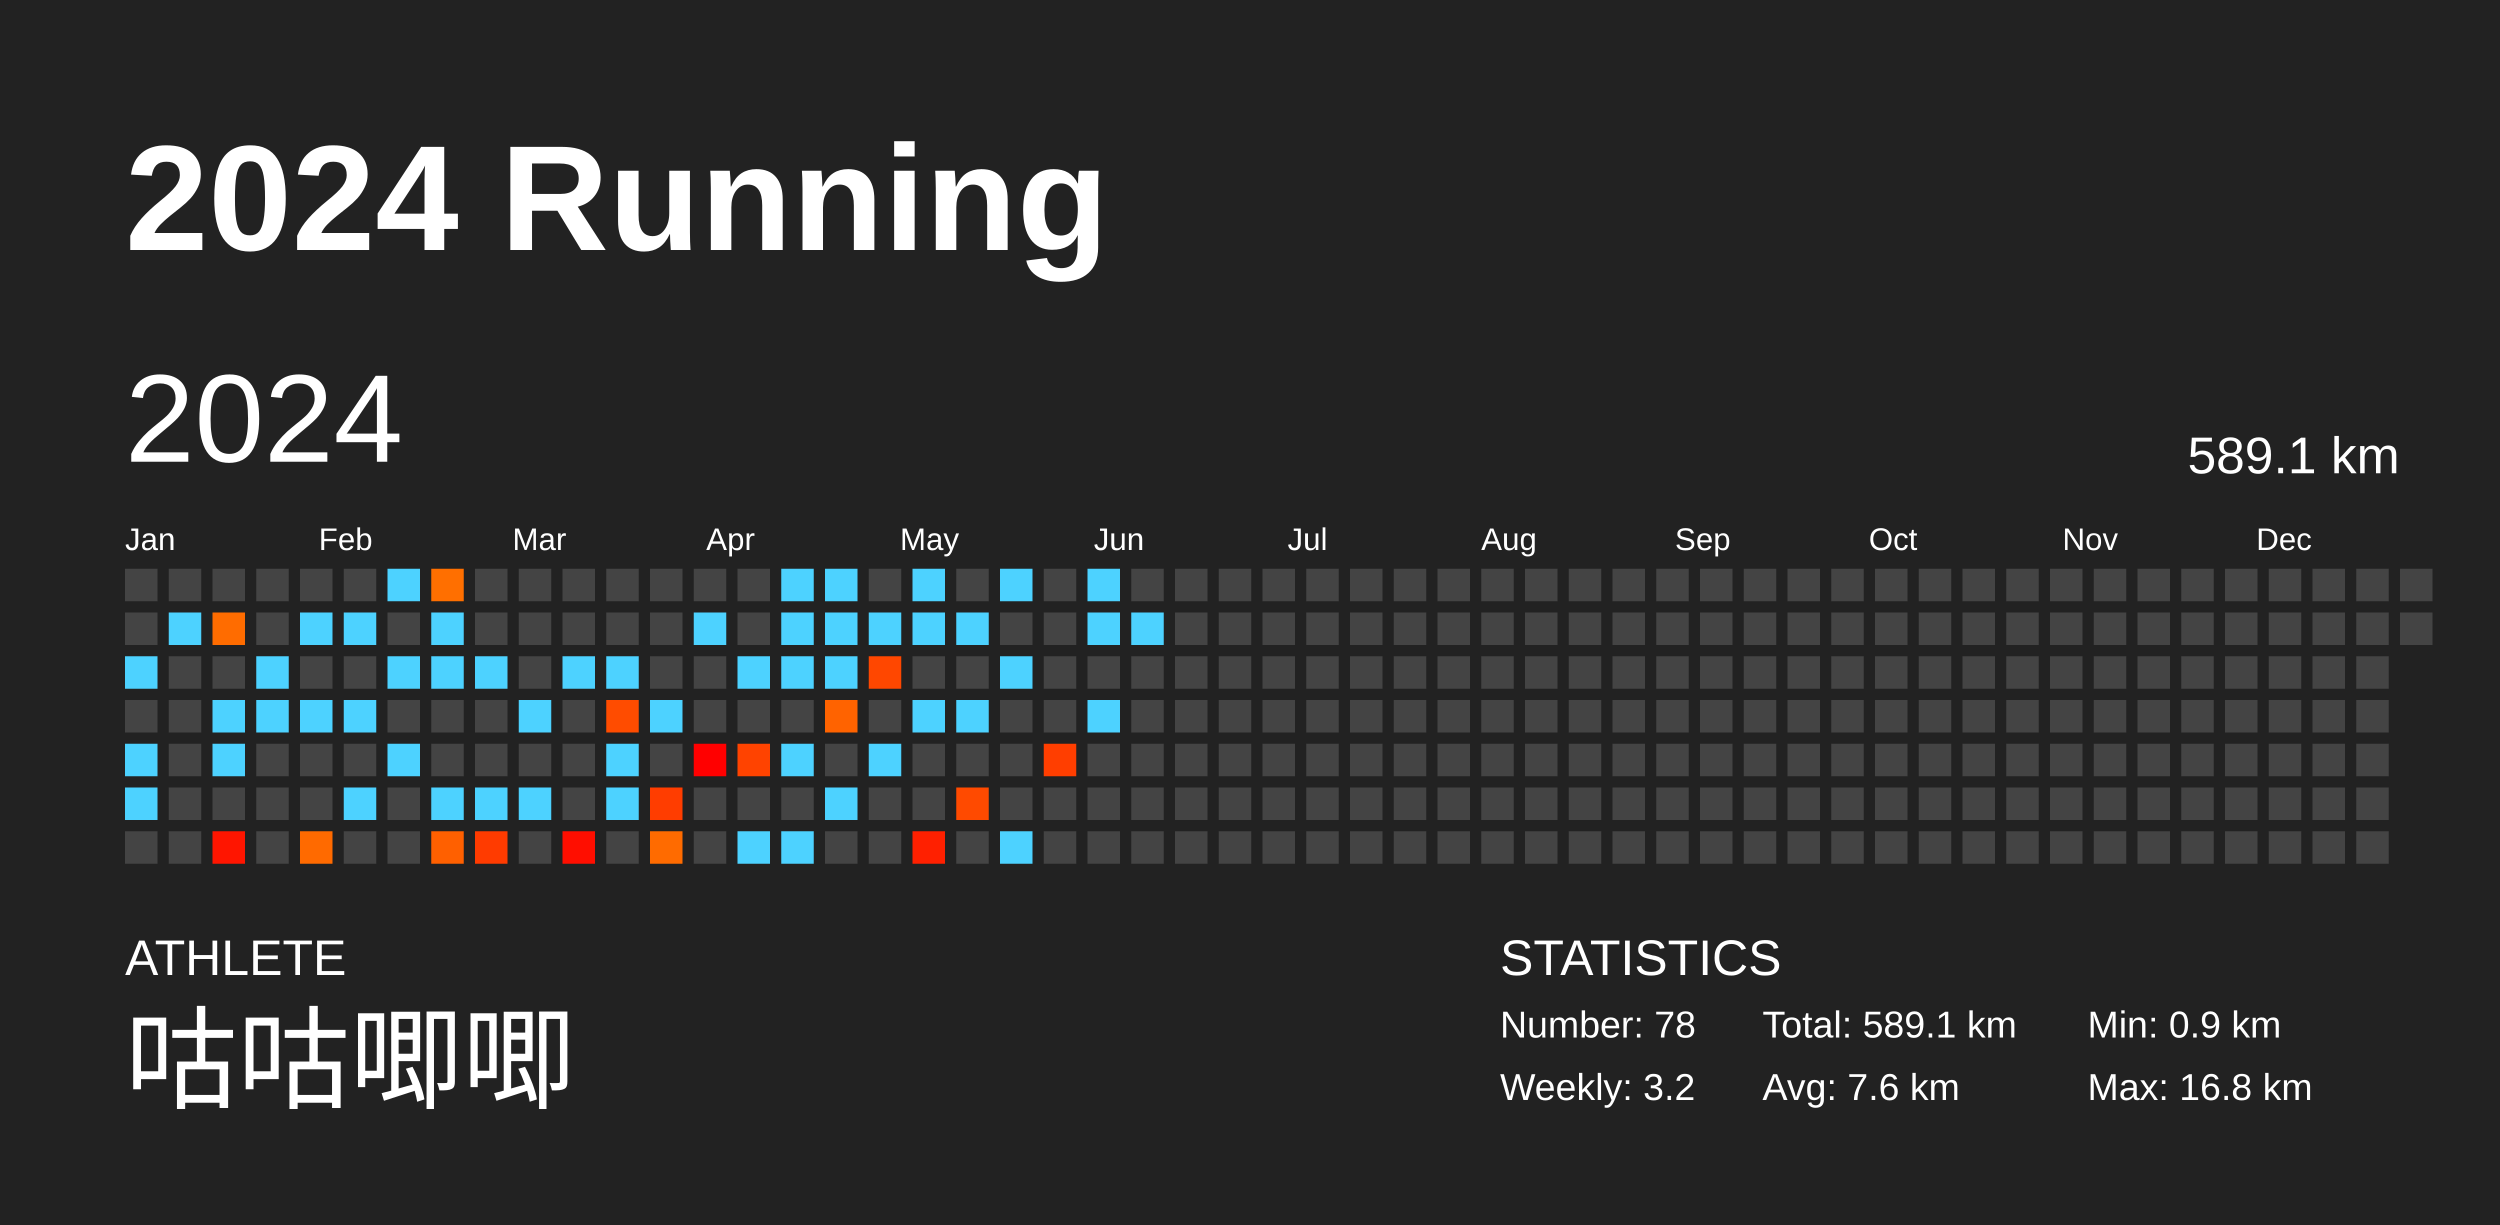
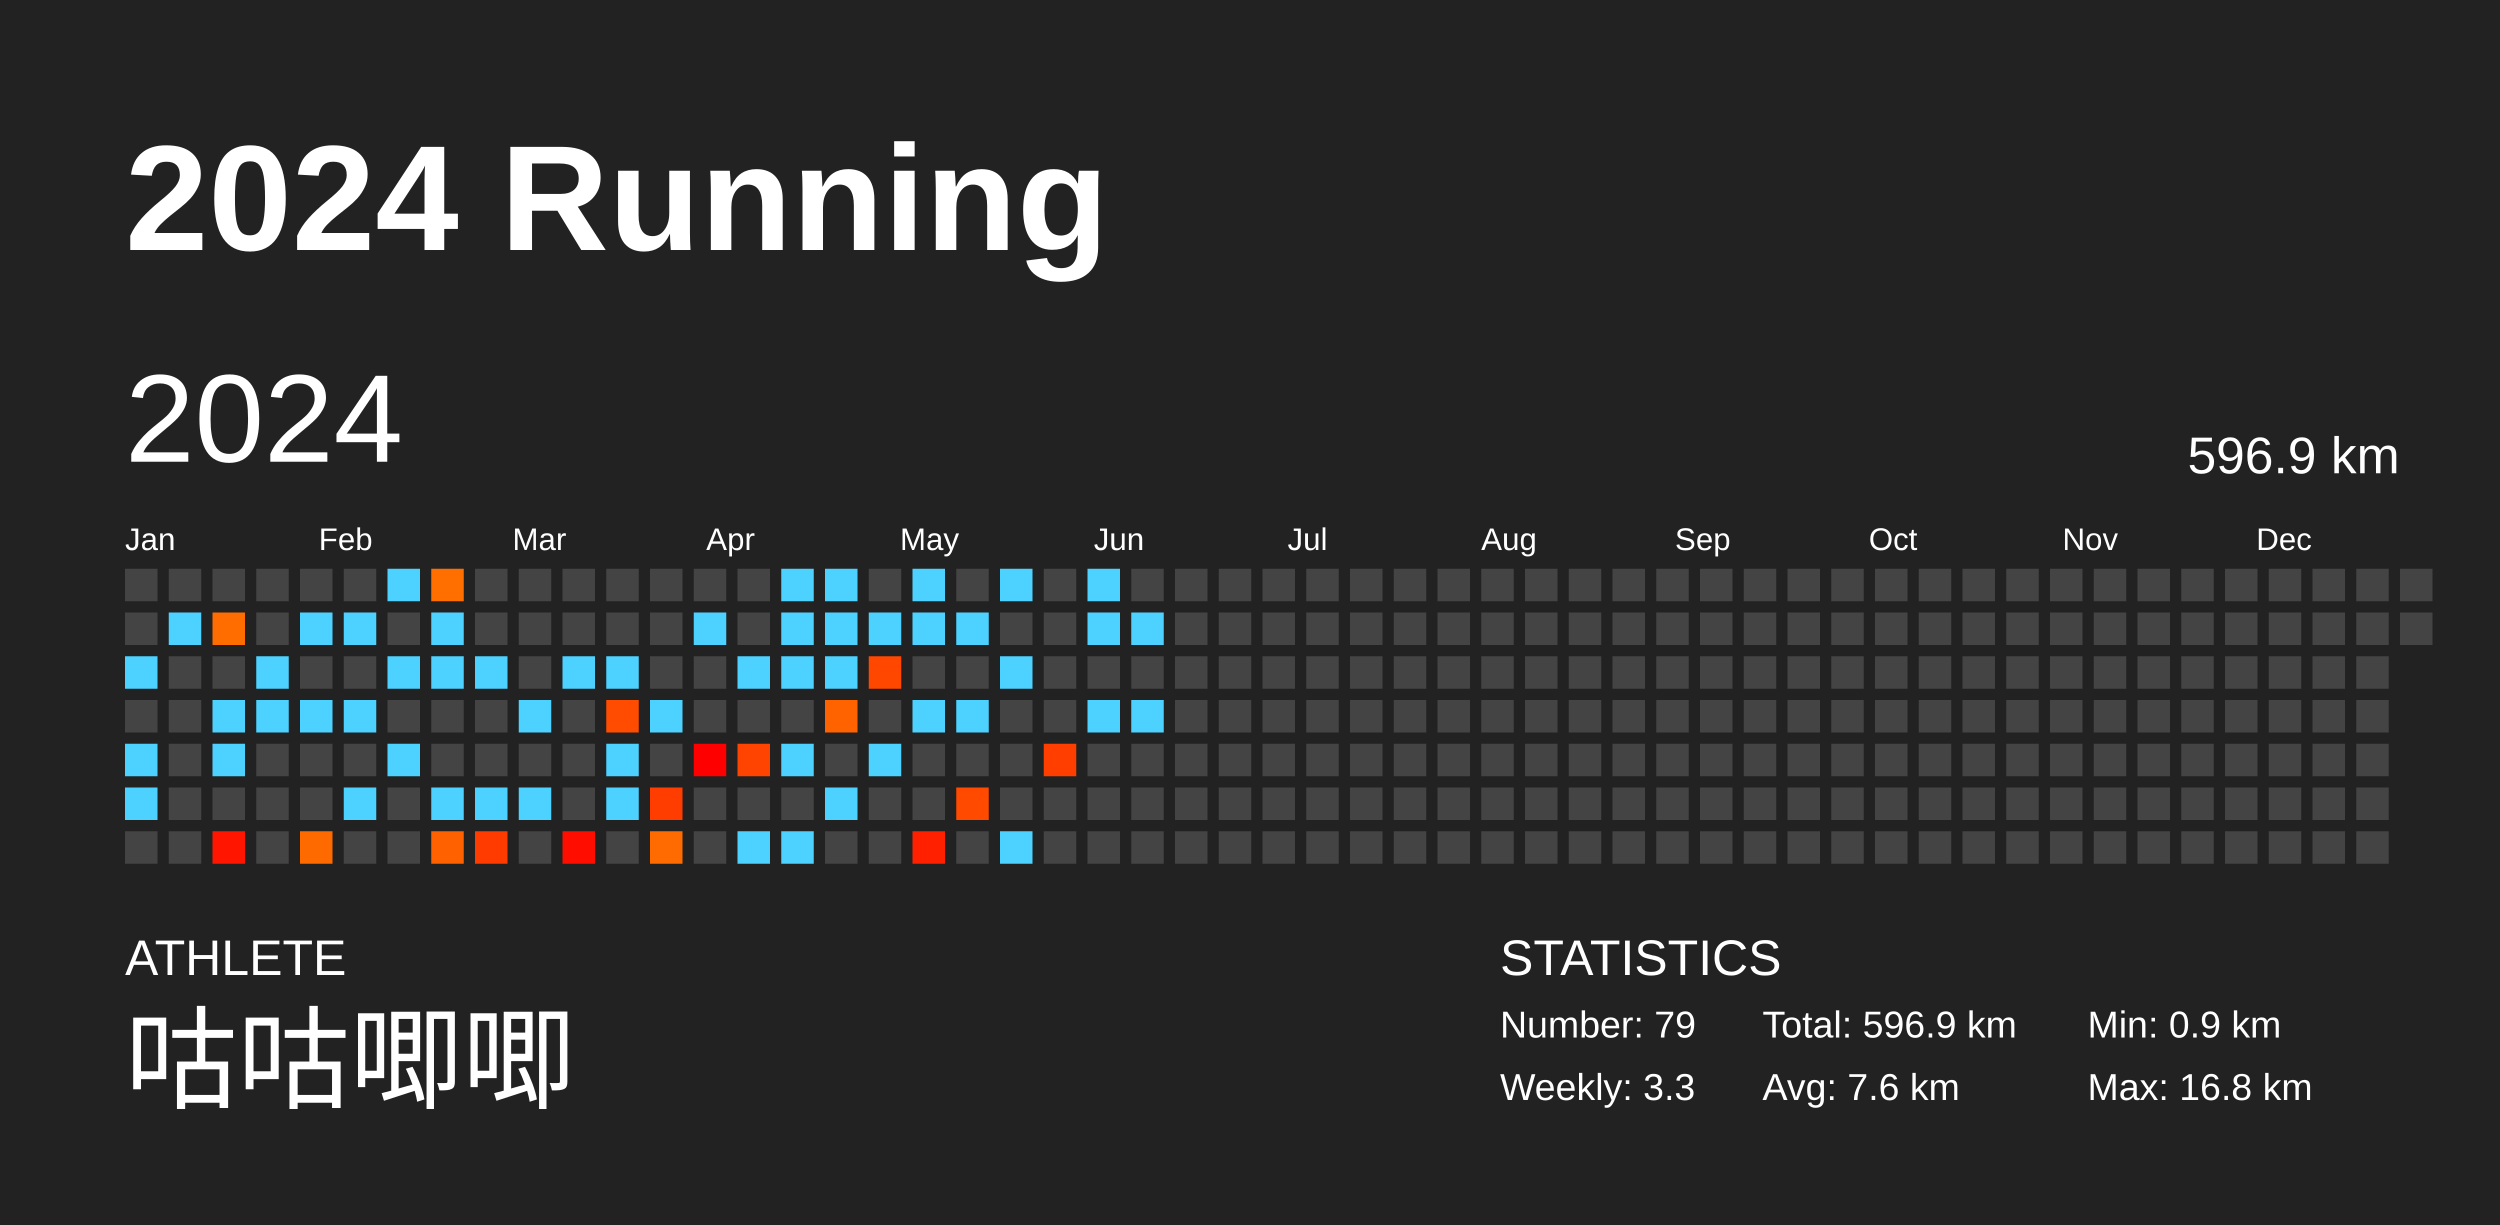
<svg xmlns="http://www.w3.org/2000/svg" baseProfile="full" height="98mm" version="1.1" viewBox="0,0,200,98" width="200mm">
  <defs />
  <rect fill="#222222" height="98" width="200" x="0" y="0" />
  <text fill="#FFFFFF" style="font-size:12px; font-family:Arial; font-weight:bold;" x="10" y="20">2024 Running</text>
  <text fill="#FFFFFF" style="font-size:4px; font-family:Arial" x="10" y="78">ATHLETE</text>
  <text fill="#FFFFFF" style="font-size:9px; font-family:Arial" x="10" y="88">咕咕唧唧</text>
  <text fill="#FFFFFF" style="font-size:4px; font-family:Arial" x="120" y="78">STATISTICS</text>
-   <text fill="#FFFFFF" style="font-size:3px; font-family:Arial" x="120" y="83">Number: 78</text>
-   <text fill="#FFFFFF" style="font-size:3px; font-family:Arial" x="120" y="88">Weekly: 3.2</text>
-   <text fill="#FFFFFF" style="font-size:3px; font-family:Arial" x="141" y="83">Total: 589.1 km</text>
+   <text fill="#FFFFFF" style="font-size:3px; font-family:Arial" x="120" y="83">Number: 79</text>
+   <text fill="#FFFFFF" style="font-size:3px; font-family:Arial" x="120" y="88">Weekly: 3.3</text>
+   <text fill="#FFFFFF" style="font-size:3px; font-family:Arial" x="141" y="83">Total: 596.9 km</text>
  <text fill="#FFFFFF" style="font-size:3px; font-family:Arial" x="141" y="88">Avg: 7.6 km</text>
  <text fill="#FFFFFF" style="font-size:3px; font-family:Arial" x="167" y="83">Min: 0.9 km</text>
  <text fill="#FFFFFF" style="font-size:3px; font-family:Arial" x="167" y="88">Max: 16.8 km</text>
  <text dominant-baseline="hanging" fill="#FFFFFF" style="font-size:10.0px; font-family:Arial;" x="10" y="30">2024</text>
-   <text dominant-baseline="hanging" fill="#FFFFFF" style="font-size:4.125px; font-family:Arial;" x="175" y="35">589.1 km</text>
+   <text dominant-baseline="hanging" fill="#FFFFFF" style="font-size:4.125px; font-family:Arial;" x="175" y="35">596.9 km</text>
  <text fill="#FFFFFF" style="font-size:2.5px; font-family:Arial" x="10.0" y="44">Jan</text>
  <text fill="#FFFFFF" style="font-size:2.5px; font-family:Arial" x="25.5" y="44">Feb</text>
  <text fill="#FFFFFF" style="font-size:2.5px; font-family:Arial" x="41.0" y="44">Mar</text>
  <text fill="#FFFFFF" style="font-size:2.5px; font-family:Arial" x="56.5" y="44">Apr</text>
  <text fill="#FFFFFF" style="font-size:2.5px; font-family:Arial" x="72.0" y="44">May</text>
  <text fill="#FFFFFF" style="font-size:2.5px; font-family:Arial" x="87.5" y="44">Jun</text>
  <text fill="#FFFFFF" style="font-size:2.5px; font-family:Arial" x="103.0" y="44">Jul</text>
  <text fill="#FFFFFF" style="font-size:2.5px; font-family:Arial" x="118.5" y="44">Aug</text>
  <text fill="#FFFFFF" style="font-size:2.5px; font-family:Arial" x="134.0" y="44">Sep</text>
  <text fill="#FFFFFF" style="font-size:2.5px; font-family:Arial" x="149.5" y="44">Oct</text>
  <text fill="#FFFFFF" style="font-size:2.5px; font-family:Arial" x="165.0" y="44">Nov</text>
  <text fill="#FFFFFF" style="font-size:2.5px; font-family:Arial" x="180.5" y="44">Dec</text>
  <rect fill="#444444" height="2.6" width="2.6" x="10.0" y="45.5" />
  <rect fill="#444444" height="2.6" width="2.6" x="10.0" y="49.0" />
  <rect fill="#4dd2ff" height="2.6" width="2.6" x="10.0" y="52.5" />
  <rect fill="#444444" height="2.6" width="2.6" x="10.0" y="56.0" />
  <rect fill="#4dd2ff" height="2.6" width="2.6" x="10.0" y="59.5" />
  <rect fill="#4dd2ff" height="2.6" width="2.6" x="10.0" y="63.0" />
  <rect fill="#444444" height="2.6" width="2.6" x="10.0" y="66.5" />
  <rect fill="#444444" height="2.6" width="2.6" x="13.5" y="45.5" />
  <rect fill="#4dd2ff" height="2.6" width="2.6" x="13.5" y="49.0" />
  <rect fill="#444444" height="2.6" width="2.6" x="13.5" y="52.5" />
  <rect fill="#444444" height="2.6" width="2.6" x="13.5" y="56.0" />
  <rect fill="#444444" height="2.6" width="2.6" x="13.5" y="59.5" />
  <rect fill="#444444" height="2.6" width="2.6" x="13.5" y="63.0" />
  <rect fill="#444444" height="2.6" width="2.6" x="13.5" y="66.5" />
  <rect fill="#444444" height="2.6" width="2.6" x="17.0" y="45.5" />
  <rect fill="#ff6c00" height="2.6" width="2.6" x="17.0" y="49.0" />
  <rect fill="#444444" height="2.6" width="2.6" x="17.0" y="52.5" />
  <rect fill="#4dd2ff" height="2.6" width="2.6" x="17.0" y="56.0" />
  <rect fill="#4dd2ff" height="2.6" width="2.6" x="17.0" y="59.5" />
  <rect fill="#444444" height="2.6" width="2.6" x="17.0" y="63.0" />
  <rect fill="#ff1500" height="2.6" width="2.6" x="17.0" y="66.5" />
  <rect fill="#444444" height="2.6" width="2.6" x="20.5" y="45.5" />
  <rect fill="#444444" height="2.6" width="2.6" x="20.5" y="49.0" />
  <rect fill="#4dd2ff" height="2.6" width="2.6" x="20.5" y="52.5" />
  <rect fill="#4dd2ff" height="2.6" width="2.6" x="20.5" y="56.0" />
  <rect fill="#444444" height="2.6" width="2.6" x="20.5" y="59.5" />
  <rect fill="#444444" height="2.6" width="2.6" x="20.5" y="63.0" />
  <rect fill="#444444" height="2.6" width="2.6" x="20.5" y="66.5" />
  <rect fill="#444444" height="2.6" width="2.6" x="24.0" y="45.5" />
  <rect fill="#4dd2ff" height="2.6" width="2.6" x="24.0" y="49.0" />
  <rect fill="#444444" height="2.6" width="2.6" x="24.0" y="52.5" />
  <rect fill="#4dd2ff" height="2.6" width="2.6" x="24.0" y="56.0" />
  <rect fill="#444444" height="2.6" width="2.6" x="24.0" y="59.5" />
  <rect fill="#444444" height="2.6" width="2.6" x="24.0" y="63.0" />
  <rect fill="#ff6a00" height="2.6" width="2.6" x="24.0" y="66.5" />
  <rect fill="#444444" height="2.6" width="2.6" x="27.5" y="45.5" />
  <rect fill="#4dd2ff" height="2.6" width="2.6" x="27.5" y="49.0" />
  <rect fill="#444444" height="2.6" width="2.6" x="27.5" y="52.5" />
  <rect fill="#4dd2ff" height="2.6" width="2.6" x="27.5" y="56.0" />
  <rect fill="#444444" height="2.6" width="2.6" x="27.5" y="59.5" />
  <rect fill="#4dd2ff" height="2.6" width="2.6" x="27.5" y="63.0" />
  <rect fill="#444444" height="2.6" width="2.6" x="27.5" y="66.5" />
  <rect fill="#4dd2ff" height="2.6" width="2.6" x="31.0" y="45.5" />
  <rect fill="#444444" height="2.6" width="2.6" x="31.0" y="49.0" />
  <rect fill="#4dd2ff" height="2.6" width="2.6" x="31.0" y="52.5" />
  <rect fill="#444444" height="2.6" width="2.6" x="31.0" y="56.0" />
  <rect fill="#4dd2ff" height="2.6" width="2.6" x="31.0" y="59.5" />
  <rect fill="#444444" height="2.6" width="2.6" x="31.0" y="63.0" />
  <rect fill="#444444" height="2.6" width="2.6" x="31.0" y="66.5" />
  <rect fill="#ff6f00" height="2.6" width="2.6" x="34.5" y="45.5" />
  <rect fill="#4dd2ff" height="2.6" width="2.6" x="34.5" y="49.0" />
  <rect fill="#4dd2ff" height="2.6" width="2.6" x="34.5" y="52.5" />
  <rect fill="#444444" height="2.6" width="2.6" x="34.5" y="56.0" />
  <rect fill="#444444" height="2.6" width="2.6" x="34.5" y="59.5" />
  <rect fill="#4dd2ff" height="2.6" width="2.6" x="34.5" y="63.0" />
  <rect fill="#ff6000" height="2.6" width="2.6" x="34.5" y="66.5" />
  <rect fill="#444444" height="2.6" width="2.6" x="38.0" y="45.5" />
  <rect fill="#444444" height="2.6" width="2.6" x="38.0" y="49.0" />
  <rect fill="#4dd2ff" height="2.6" width="2.6" x="38.0" y="52.5" />
  <rect fill="#444444" height="2.6" width="2.6" x="38.0" y="56.0" />
  <rect fill="#444444" height="2.6" width="2.6" x="38.0" y="59.5" />
  <rect fill="#4dd2ff" height="2.6" width="2.6" x="38.0" y="63.0" />
  <rect fill="#ff3b00" height="2.6" width="2.6" x="38.0" y="66.5" />
  <rect fill="#444444" height="2.6" width="2.6" x="41.5" y="45.5" />
  <rect fill="#444444" height="2.6" width="2.6" x="41.5" y="49.0" />
  <rect fill="#444444" height="2.6" width="2.6" x="41.5" y="52.5" />
  <rect fill="#4dd2ff" height="2.6" width="2.6" x="41.5" y="56.0" />
  <rect fill="#444444" height="2.6" width="2.6" x="41.5" y="59.5" />
  <rect fill="#4dd2ff" height="2.6" width="2.6" x="41.5" y="63.0" />
  <rect fill="#444444" height="2.6" width="2.6" x="41.5" y="66.5" />
  <rect fill="#444444" height="2.6" width="2.6" x="45.0" y="45.5" />
  <rect fill="#444444" height="2.6" width="2.6" x="45.0" y="49.0" />
  <rect fill="#4dd2ff" height="2.6" width="2.6" x="45.0" y="52.5" />
  <rect fill="#444444" height="2.6" width="2.6" x="45.0" y="56.0" />
  <rect fill="#444444" height="2.6" width="2.6" x="45.0" y="59.5" />
  <rect fill="#444444" height="2.6" width="2.6" x="45.0" y="63.0" />
  <rect fill="#ff0e00" height="2.6" width="2.6" x="45.0" y="66.5" />
  <rect fill="#444444" height="2.6" width="2.6" x="48.5" y="45.5" />
  <rect fill="#444444" height="2.6" width="2.6" x="48.5" y="49.0" />
  <rect fill="#4dd2ff" height="2.6" width="2.6" x="48.5" y="52.5" />
  <rect fill="#ff4c00" height="2.6" width="2.6" x="48.5" y="56.0" />
  <rect fill="#4dd2ff" height="2.6" width="2.6" x="48.5" y="59.5" />
  <rect fill="#4dd2ff" height="2.6" width="2.6" x="48.5" y="63.0" />
  <rect fill="#444444" height="2.6" width="2.6" x="48.5" y="66.5" />
  <rect fill="#444444" height="2.6" width="2.6" x="52.0" y="45.5" />
  <rect fill="#444444" height="2.6" width="2.6" x="52.0" y="49.0" />
  <rect fill="#444444" height="2.6" width="2.6" x="52.0" y="52.5" />
  <rect fill="#4dd2ff" height="2.6" width="2.6" x="52.0" y="56.0" />
  <rect fill="#444444" height="2.6" width="2.6" x="52.0" y="59.5" />
  <rect fill="#ff3d00" height="2.6" width="2.6" x="52.0" y="63.0" />
  <rect fill="#ff6b00" height="2.6" width="2.6" x="52.0" y="66.5" />
  <rect fill="#444444" height="2.6" width="2.6" x="55.5" y="45.5" />
  <rect fill="#4dd2ff" height="2.6" width="2.6" x="55.5" y="49.0" />
  <rect fill="#444444" height="2.6" width="2.6" x="55.5" y="52.5" />
  <rect fill="#444444" height="2.6" width="2.6" x="55.5" y="56.0" />
  <rect fill="#ff0000" height="2.6" width="2.6" x="55.5" y="59.5" />
  <rect fill="#444444" height="2.6" width="2.6" x="55.5" y="63.0" />
  <rect fill="#444444" height="2.6" width="2.6" x="55.5" y="66.5" />
  <rect fill="#444444" height="2.6" width="2.6" x="59.0" y="45.5" />
  <rect fill="#444444" height="2.6" width="2.6" x="59.0" y="49.0" />
  <rect fill="#4dd2ff" height="2.6" width="2.6" x="59.0" y="52.5" />
  <rect fill="#444444" height="2.6" width="2.6" x="59.0" y="56.0" />
  <rect fill="#ff4300" height="2.6" width="2.6" x="59.0" y="59.5" />
  <rect fill="#444444" height="2.6" width="2.6" x="59.0" y="63.0" />
  <rect fill="#4dd2ff" height="2.6" width="2.6" x="59.0" y="66.5" />
  <rect fill="#4dd2ff" height="2.6" width="2.6" x="62.5" y="45.5" />
  <rect fill="#4dd2ff" height="2.6" width="2.6" x="62.5" y="49.0" />
  <rect fill="#4dd2ff" height="2.6" width="2.6" x="62.5" y="52.5" />
  <rect fill="#444444" height="2.6" width="2.6" x="62.5" y="56.0" />
  <rect fill="#4dd2ff" height="2.6" width="2.6" x="62.5" y="59.5" />
  <rect fill="#444444" height="2.6" width="2.6" x="62.5" y="63.0" />
  <rect fill="#4dd2ff" height="2.6" width="2.6" x="62.5" y="66.5" />
  <rect fill="#4dd2ff" height="2.6" width="2.6" x="66.0" y="45.5" />
  <rect fill="#4dd2ff" height="2.6" width="2.6" x="66.0" y="49.0" />
  <rect fill="#4dd2ff" height="2.6" width="2.6" x="66.0" y="52.5" />
  <rect fill="#ff6300" height="2.6" width="2.6" x="66.0" y="56.0" />
  <rect fill="#444444" height="2.6" width="2.6" x="66.0" y="59.5" />
  <rect fill="#4dd2ff" height="2.6" width="2.6" x="66.0" y="63.0" />
  <rect fill="#444444" height="2.6" width="2.6" x="66.0" y="66.5" />
  <rect fill="#444444" height="2.6" width="2.6" x="69.5" y="45.5" />
  <rect fill="#4dd2ff" height="2.6" width="2.6" x="69.5" y="49.0" />
  <rect fill="#ff4700" height="2.6" width="2.6" x="69.5" y="52.5" />
  <rect fill="#444444" height="2.6" width="2.6" x="69.5" y="56.0" />
  <rect fill="#4dd2ff" height="2.6" width="2.6" x="69.5" y="59.5" />
  <rect fill="#444444" height="2.6" width="2.6" x="69.5" y="63.0" />
  <rect fill="#444444" height="2.6" width="2.6" x="69.5" y="66.5" />
  <rect fill="#4dd2ff" height="2.6" width="2.6" x="73.0" y="45.5" />
  <rect fill="#4dd2ff" height="2.6" width="2.6" x="73.0" y="49.0" />
  <rect fill="#444444" height="2.6" width="2.6" x="73.0" y="52.5" />
  <rect fill="#4dd2ff" height="2.6" width="2.6" x="73.0" y="56.0" />
  <rect fill="#444444" height="2.6" width="2.6" x="73.0" y="59.5" />
  <rect fill="#444444" height="2.6" width="2.6" x="73.0" y="63.0" />
  <rect fill="#ff2000" height="2.6" width="2.6" x="73.0" y="66.5" />
  <rect fill="#444444" height="2.6" width="2.6" x="76.5" y="45.5" />
  <rect fill="#4dd2ff" height="2.6" width="2.6" x="76.5" y="49.0" />
  <rect fill="#444444" height="2.6" width="2.6" x="76.5" y="52.5" />
  <rect fill="#4dd2ff" height="2.6" width="2.6" x="76.5" y="56.0" />
  <rect fill="#444444" height="2.6" width="2.6" x="76.5" y="59.5" />
  <rect fill="#ff4a00" height="2.6" width="2.6" x="76.5" y="63.0" />
  <rect fill="#444444" height="2.6" width="2.6" x="76.5" y="66.5" />
  <rect fill="#4dd2ff" height="2.6" width="2.6" x="80.0" y="45.5" />
  <rect fill="#444444" height="2.6" width="2.6" x="80.0" y="49.0" />
  <rect fill="#4dd2ff" height="2.6" width="2.6" x="80.0" y="52.5" />
  <rect fill="#444444" height="2.6" width="2.6" x="80.0" y="56.0" />
  <rect fill="#444444" height="2.6" width="2.6" x="80.0" y="59.5" />
  <rect fill="#444444" height="2.6" width="2.6" x="80.0" y="63.0" />
  <rect fill="#4dd2ff" height="2.6" width="2.6" x="80.0" y="66.5" />
  <rect fill="#444444" height="2.6" width="2.6" x="83.5" y="45.5" />
  <rect fill="#444444" height="2.6" width="2.6" x="83.5" y="49.0" />
  <rect fill="#444444" height="2.6" width="2.6" x="83.5" y="52.5" />
  <rect fill="#444444" height="2.6" width="2.6" x="83.5" y="56.0" />
  <rect fill="#ff3e00" height="2.6" width="2.6" x="83.5" y="59.5" />
  <rect fill="#444444" height="2.6" width="2.6" x="83.5" y="63.0" />
  <rect fill="#444444" height="2.6" width="2.6" x="83.5" y="66.5" />
  <rect fill="#4dd2ff" height="2.6" width="2.6" x="87.0" y="45.5" />
  <rect fill="#4dd2ff" height="2.6" width="2.6" x="87.0" y="49.0" />
  <rect fill="#444444" height="2.6" width="2.6" x="87.0" y="52.5" />
  <rect fill="#4dd2ff" height="2.6" width="2.6" x="87.0" y="56.0" />
  <rect fill="#444444" height="2.6" width="2.6" x="87.0" y="59.5" />
  <rect fill="#444444" height="2.6" width="2.6" x="87.0" y="63.0" />
  <rect fill="#444444" height="2.6" width="2.6" x="87.0" y="66.5" />
  <rect fill="#444444" height="2.6" width="2.6" x="90.5" y="45.5" />
  <rect fill="#4dd2ff" height="2.6" width="2.6" x="90.5" y="49.0" />
  <rect fill="#444444" height="2.6" width="2.6" x="90.5" y="52.5" />
-   <rect fill="#444444" height="2.6" width="2.6" x="90.5" y="56.0" />
+   <rect fill="#4dd2ff" height="2.6" width="2.6" x="90.5" y="56.0" />
  <rect fill="#444444" height="2.6" width="2.6" x="90.5" y="59.5" />
  <rect fill="#444444" height="2.6" width="2.6" x="90.5" y="63.0" />
  <rect fill="#444444" height="2.6" width="2.6" x="90.5" y="66.5" />
  <rect fill="#444444" height="2.6" width="2.6" x="94.0" y="45.5" />
  <rect fill="#444444" height="2.6" width="2.6" x="94.0" y="49.0" />
  <rect fill="#444444" height="2.6" width="2.6" x="94.0" y="52.5" />
  <rect fill="#444444" height="2.6" width="2.6" x="94.0" y="56.0" />
  <rect fill="#444444" height="2.6" width="2.6" x="94.0" y="59.5" />
  <rect fill="#444444" height="2.6" width="2.6" x="94.0" y="63.0" />
  <rect fill="#444444" height="2.6" width="2.6" x="94.0" y="66.5" />
  <rect fill="#444444" height="2.6" width="2.6" x="97.5" y="45.5" />
  <rect fill="#444444" height="2.6" width="2.6" x="97.5" y="49.0" />
  <rect fill="#444444" height="2.6" width="2.6" x="97.5" y="52.5" />
  <rect fill="#444444" height="2.6" width="2.6" x="97.5" y="56.0" />
  <rect fill="#444444" height="2.6" width="2.6" x="97.5" y="59.5" />
  <rect fill="#444444" height="2.6" width="2.6" x="97.5" y="63.0" />
  <rect fill="#444444" height="2.6" width="2.6" x="97.5" y="66.5" />
  <rect fill="#444444" height="2.6" width="2.6" x="101.0" y="45.5" />
  <rect fill="#444444" height="2.6" width="2.6" x="101.0" y="49.0" />
  <rect fill="#444444" height="2.6" width="2.6" x="101.0" y="52.5" />
  <rect fill="#444444" height="2.6" width="2.6" x="101.0" y="56.0" />
  <rect fill="#444444" height="2.6" width="2.6" x="101.0" y="59.5" />
  <rect fill="#444444" height="2.6" width="2.6" x="101.0" y="63.0" />
  <rect fill="#444444" height="2.6" width="2.6" x="101.0" y="66.5" />
  <rect fill="#444444" height="2.6" width="2.6" x="104.5" y="45.5" />
  <rect fill="#444444" height="2.6" width="2.6" x="104.5" y="49.0" />
  <rect fill="#444444" height="2.6" width="2.6" x="104.5" y="52.5" />
  <rect fill="#444444" height="2.6" width="2.6" x="104.5" y="56.0" />
  <rect fill="#444444" height="2.6" width="2.6" x="104.5" y="59.5" />
  <rect fill="#444444" height="2.6" width="2.6" x="104.5" y="63.0" />
  <rect fill="#444444" height="2.6" width="2.6" x="104.5" y="66.5" />
  <rect fill="#444444" height="2.6" width="2.6" x="108.0" y="45.5" />
  <rect fill="#444444" height="2.6" width="2.6" x="108.0" y="49.0" />
  <rect fill="#444444" height="2.6" width="2.6" x="108.0" y="52.5" />
  <rect fill="#444444" height="2.6" width="2.6" x="108.0" y="56.0" />
  <rect fill="#444444" height="2.6" width="2.6" x="108.0" y="59.5" />
  <rect fill="#444444" height="2.6" width="2.6" x="108.0" y="63.0" />
  <rect fill="#444444" height="2.6" width="2.6" x="108.0" y="66.5" />
  <rect fill="#444444" height="2.6" width="2.6" x="111.5" y="45.5" />
  <rect fill="#444444" height="2.6" width="2.6" x="111.5" y="49.0" />
  <rect fill="#444444" height="2.6" width="2.6" x="111.5" y="52.5" />
  <rect fill="#444444" height="2.6" width="2.6" x="111.5" y="56.0" />
  <rect fill="#444444" height="2.6" width="2.6" x="111.5" y="59.5" />
  <rect fill="#444444" height="2.6" width="2.6" x="111.5" y="63.0" />
  <rect fill="#444444" height="2.6" width="2.6" x="111.5" y="66.5" />
  <rect fill="#444444" height="2.6" width="2.6" x="115.0" y="45.5" />
  <rect fill="#444444" height="2.6" width="2.6" x="115.0" y="49.0" />
  <rect fill="#444444" height="2.6" width="2.6" x="115.0" y="52.5" />
  <rect fill="#444444" height="2.6" width="2.6" x="115.0" y="56.0" />
  <rect fill="#444444" height="2.6" width="2.6" x="115.0" y="59.5" />
  <rect fill="#444444" height="2.6" width="2.6" x="115.0" y="63.0" />
  <rect fill="#444444" height="2.6" width="2.6" x="115.0" y="66.5" />
  <rect fill="#444444" height="2.6" width="2.6" x="118.5" y="45.5" />
  <rect fill="#444444" height="2.6" width="2.6" x="118.5" y="49.0" />
  <rect fill="#444444" height="2.6" width="2.6" x="118.5" y="52.5" />
  <rect fill="#444444" height="2.6" width="2.6" x="118.5" y="56.0" />
  <rect fill="#444444" height="2.6" width="2.6" x="118.5" y="59.5" />
  <rect fill="#444444" height="2.6" width="2.6" x="118.5" y="63.0" />
  <rect fill="#444444" height="2.6" width="2.6" x="118.5" y="66.5" />
  <rect fill="#444444" height="2.6" width="2.6" x="122.0" y="45.5" />
  <rect fill="#444444" height="2.6" width="2.6" x="122.0" y="49.0" />
  <rect fill="#444444" height="2.6" width="2.6" x="122.0" y="52.5" />
  <rect fill="#444444" height="2.6" width="2.6" x="122.0" y="56.0" />
  <rect fill="#444444" height="2.6" width="2.6" x="122.0" y="59.5" />
  <rect fill="#444444" height="2.6" width="2.6" x="122.0" y="63.0" />
  <rect fill="#444444" height="2.6" width="2.6" x="122.0" y="66.5" />
  <rect fill="#444444" height="2.6" width="2.6" x="125.5" y="45.5" />
  <rect fill="#444444" height="2.6" width="2.6" x="125.5" y="49.0" />
  <rect fill="#444444" height="2.6" width="2.6" x="125.5" y="52.5" />
  <rect fill="#444444" height="2.6" width="2.6" x="125.5" y="56.0" />
  <rect fill="#444444" height="2.6" width="2.6" x="125.5" y="59.5" />
  <rect fill="#444444" height="2.6" width="2.6" x="125.5" y="63.0" />
  <rect fill="#444444" height="2.6" width="2.6" x="125.5" y="66.5" />
  <rect fill="#444444" height="2.6" width="2.6" x="129.0" y="45.5" />
  <rect fill="#444444" height="2.6" width="2.6" x="129.0" y="49.0" />
  <rect fill="#444444" height="2.6" width="2.6" x="129.0" y="52.5" />
  <rect fill="#444444" height="2.6" width="2.6" x="129.0" y="56.0" />
  <rect fill="#444444" height="2.6" width="2.6" x="129.0" y="59.5" />
  <rect fill="#444444" height="2.6" width="2.6" x="129.0" y="63.0" />
  <rect fill="#444444" height="2.6" width="2.6" x="129.0" y="66.5" />
  <rect fill="#444444" height="2.6" width="2.6" x="132.5" y="45.5" />
  <rect fill="#444444" height="2.6" width="2.6" x="132.5" y="49.0" />
  <rect fill="#444444" height="2.6" width="2.6" x="132.5" y="52.5" />
  <rect fill="#444444" height="2.6" width="2.6" x="132.5" y="56.0" />
  <rect fill="#444444" height="2.6" width="2.6" x="132.5" y="59.5" />
  <rect fill="#444444" height="2.6" width="2.6" x="132.5" y="63.0" />
  <rect fill="#444444" height="2.6" width="2.6" x="132.5" y="66.5" />
  <rect fill="#444444" height="2.6" width="2.6" x="136.0" y="45.5" />
  <rect fill="#444444" height="2.6" width="2.6" x="136.0" y="49.0" />
  <rect fill="#444444" height="2.6" width="2.6" x="136.0" y="52.5" />
  <rect fill="#444444" height="2.6" width="2.6" x="136.0" y="56.0" />
  <rect fill="#444444" height="2.6" width="2.6" x="136.0" y="59.5" />
  <rect fill="#444444" height="2.6" width="2.6" x="136.0" y="63.0" />
  <rect fill="#444444" height="2.6" width="2.6" x="136.0" y="66.5" />
  <rect fill="#444444" height="2.6" width="2.6" x="139.5" y="45.5" />
  <rect fill="#444444" height="2.6" width="2.6" x="139.5" y="49.0" />
  <rect fill="#444444" height="2.6" width="2.6" x="139.5" y="52.5" />
  <rect fill="#444444" height="2.6" width="2.6" x="139.5" y="56.0" />
  <rect fill="#444444" height="2.6" width="2.6" x="139.5" y="59.5" />
  <rect fill="#444444" height="2.6" width="2.6" x="139.5" y="63.0" />
  <rect fill="#444444" height="2.6" width="2.6" x="139.5" y="66.5" />
  <rect fill="#444444" height="2.6" width="2.6" x="143.0" y="45.5" />
  <rect fill="#444444" height="2.6" width="2.6" x="143.0" y="49.0" />
  <rect fill="#444444" height="2.6" width="2.6" x="143.0" y="52.5" />
  <rect fill="#444444" height="2.6" width="2.6" x="143.0" y="56.0" />
  <rect fill="#444444" height="2.6" width="2.6" x="143.0" y="59.5" />
  <rect fill="#444444" height="2.6" width="2.6" x="143.0" y="63.0" />
  <rect fill="#444444" height="2.6" width="2.6" x="143.0" y="66.5" />
  <rect fill="#444444" height="2.6" width="2.6" x="146.5" y="45.5" />
  <rect fill="#444444" height="2.6" width="2.6" x="146.5" y="49.0" />
  <rect fill="#444444" height="2.6" width="2.6" x="146.5" y="52.5" />
  <rect fill="#444444" height="2.6" width="2.6" x="146.5" y="56.0" />
  <rect fill="#444444" height="2.6" width="2.6" x="146.5" y="59.5" />
  <rect fill="#444444" height="2.6" width="2.6" x="146.5" y="63.0" />
  <rect fill="#444444" height="2.6" width="2.6" x="146.5" y="66.5" />
  <rect fill="#444444" height="2.6" width="2.6" x="150.0" y="45.5" />
  <rect fill="#444444" height="2.6" width="2.6" x="150.0" y="49.0" />
  <rect fill="#444444" height="2.6" width="2.6" x="150.0" y="52.5" />
  <rect fill="#444444" height="2.6" width="2.6" x="150.0" y="56.0" />
  <rect fill="#444444" height="2.6" width="2.6" x="150.0" y="59.5" />
  <rect fill="#444444" height="2.6" width="2.6" x="150.0" y="63.0" />
  <rect fill="#444444" height="2.6" width="2.6" x="150.0" y="66.5" />
  <rect fill="#444444" height="2.6" width="2.6" x="153.5" y="45.5" />
  <rect fill="#444444" height="2.6" width="2.6" x="153.5" y="49.0" />
  <rect fill="#444444" height="2.6" width="2.6" x="153.5" y="52.5" />
  <rect fill="#444444" height="2.6" width="2.6" x="153.5" y="56.0" />
  <rect fill="#444444" height="2.6" width="2.6" x="153.5" y="59.5" />
  <rect fill="#444444" height="2.6" width="2.6" x="153.5" y="63.0" />
  <rect fill="#444444" height="2.6" width="2.6" x="153.5" y="66.5" />
  <rect fill="#444444" height="2.6" width="2.6" x="157.0" y="45.5" />
  <rect fill="#444444" height="2.6" width="2.6" x="157.0" y="49.0" />
  <rect fill="#444444" height="2.6" width="2.6" x="157.0" y="52.5" />
  <rect fill="#444444" height="2.6" width="2.6" x="157.0" y="56.0" />
  <rect fill="#444444" height="2.6" width="2.6" x="157.0" y="59.5" />
  <rect fill="#444444" height="2.6" width="2.6" x="157.0" y="63.0" />
  <rect fill="#444444" height="2.6" width="2.6" x="157.0" y="66.5" />
  <rect fill="#444444" height="2.6" width="2.6" x="160.5" y="45.5" />
  <rect fill="#444444" height="2.6" width="2.6" x="160.5" y="49.0" />
  <rect fill="#444444" height="2.6" width="2.6" x="160.5" y="52.5" />
  <rect fill="#444444" height="2.6" width="2.6" x="160.5" y="56.0" />
  <rect fill="#444444" height="2.6" width="2.6" x="160.5" y="59.5" />
  <rect fill="#444444" height="2.6" width="2.6" x="160.5" y="63.0" />
  <rect fill="#444444" height="2.6" width="2.6" x="160.5" y="66.5" />
  <rect fill="#444444" height="2.6" width="2.6" x="164.0" y="45.5" />
  <rect fill="#444444" height="2.6" width="2.6" x="164.0" y="49.0" />
  <rect fill="#444444" height="2.6" width="2.6" x="164.0" y="52.5" />
  <rect fill="#444444" height="2.6" width="2.6" x="164.0" y="56.0" />
  <rect fill="#444444" height="2.6" width="2.6" x="164.0" y="59.5" />
  <rect fill="#444444" height="2.6" width="2.6" x="164.0" y="63.0" />
  <rect fill="#444444" height="2.6" width="2.6" x="164.0" y="66.5" />
  <rect fill="#444444" height="2.6" width="2.6" x="167.5" y="45.5" />
  <rect fill="#444444" height="2.6" width="2.6" x="167.5" y="49.0" />
  <rect fill="#444444" height="2.6" width="2.6" x="167.5" y="52.5" />
  <rect fill="#444444" height="2.6" width="2.6" x="167.5" y="56.0" />
  <rect fill="#444444" height="2.6" width="2.6" x="167.5" y="59.5" />
  <rect fill="#444444" height="2.6" width="2.6" x="167.5" y="63.0" />
  <rect fill="#444444" height="2.6" width="2.6" x="167.5" y="66.5" />
  <rect fill="#444444" height="2.6" width="2.6" x="171.0" y="45.5" />
  <rect fill="#444444" height="2.6" width="2.6" x="171.0" y="49.0" />
  <rect fill="#444444" height="2.6" width="2.6" x="171.0" y="52.5" />
  <rect fill="#444444" height="2.6" width="2.6" x="171.0" y="56.0" />
  <rect fill="#444444" height="2.6" width="2.6" x="171.0" y="59.5" />
  <rect fill="#444444" height="2.6" width="2.6" x="171.0" y="63.0" />
  <rect fill="#444444" height="2.6" width="2.6" x="171.0" y="66.5" />
  <rect fill="#444444" height="2.6" width="2.6" x="174.5" y="45.5" />
  <rect fill="#444444" height="2.6" width="2.6" x="174.5" y="49.0" />
  <rect fill="#444444" height="2.6" width="2.6" x="174.5" y="52.5" />
  <rect fill="#444444" height="2.6" width="2.6" x="174.5" y="56.0" />
  <rect fill="#444444" height="2.6" width="2.6" x="174.5" y="59.5" />
  <rect fill="#444444" height="2.6" width="2.6" x="174.5" y="63.0" />
  <rect fill="#444444" height="2.6" width="2.6" x="174.5" y="66.5" />
  <rect fill="#444444" height="2.6" width="2.6" x="178.0" y="45.5" />
  <rect fill="#444444" height="2.6" width="2.6" x="178.0" y="49.0" />
  <rect fill="#444444" height="2.6" width="2.6" x="178.0" y="52.5" />
  <rect fill="#444444" height="2.6" width="2.6" x="178.0" y="56.0" />
  <rect fill="#444444" height="2.6" width="2.6" x="178.0" y="59.5" />
  <rect fill="#444444" height="2.6" width="2.6" x="178.0" y="63.0" />
  <rect fill="#444444" height="2.6" width="2.6" x="178.0" y="66.5" />
  <rect fill="#444444" height="2.6" width="2.6" x="181.5" y="45.5" />
  <rect fill="#444444" height="2.6" width="2.6" x="181.5" y="49.0" />
  <rect fill="#444444" height="2.6" width="2.6" x="181.5" y="52.5" />
  <rect fill="#444444" height="2.6" width="2.6" x="181.5" y="56.0" />
  <rect fill="#444444" height="2.6" width="2.6" x="181.5" y="59.5" />
  <rect fill="#444444" height="2.6" width="2.6" x="181.5" y="63.0" />
  <rect fill="#444444" height="2.6" width="2.6" x="181.5" y="66.5" />
  <rect fill="#444444" height="2.6" width="2.6" x="185.0" y="45.5" />
  <rect fill="#444444" height="2.6" width="2.6" x="185.0" y="49.0" />
  <rect fill="#444444" height="2.6" width="2.6" x="185.0" y="52.5" />
  <rect fill="#444444" height="2.6" width="2.6" x="185.0" y="56.0" />
  <rect fill="#444444" height="2.6" width="2.6" x="185.0" y="59.5" />
  <rect fill="#444444" height="2.6" width="2.6" x="185.0" y="63.0" />
  <rect fill="#444444" height="2.6" width="2.6" x="185.0" y="66.5" />
  <rect fill="#444444" height="2.6" width="2.6" x="188.5" y="45.5" />
  <rect fill="#444444" height="2.6" width="2.6" x="188.5" y="49.0" />
  <rect fill="#444444" height="2.6" width="2.6" x="188.5" y="52.5" />
  <rect fill="#444444" height="2.6" width="2.6" x="188.5" y="56.0" />
  <rect fill="#444444" height="2.6" width="2.6" x="188.5" y="59.5" />
  <rect fill="#444444" height="2.6" width="2.6" x="188.5" y="63.0" />
  <rect fill="#444444" height="2.6" width="2.6" x="188.5" y="66.5" />
  <rect fill="#444444" height="2.6" width="2.6" x="192.0" y="45.5" />
  <rect fill="#444444" height="2.6" width="2.6" x="192.0" y="49.0" />
</svg>
